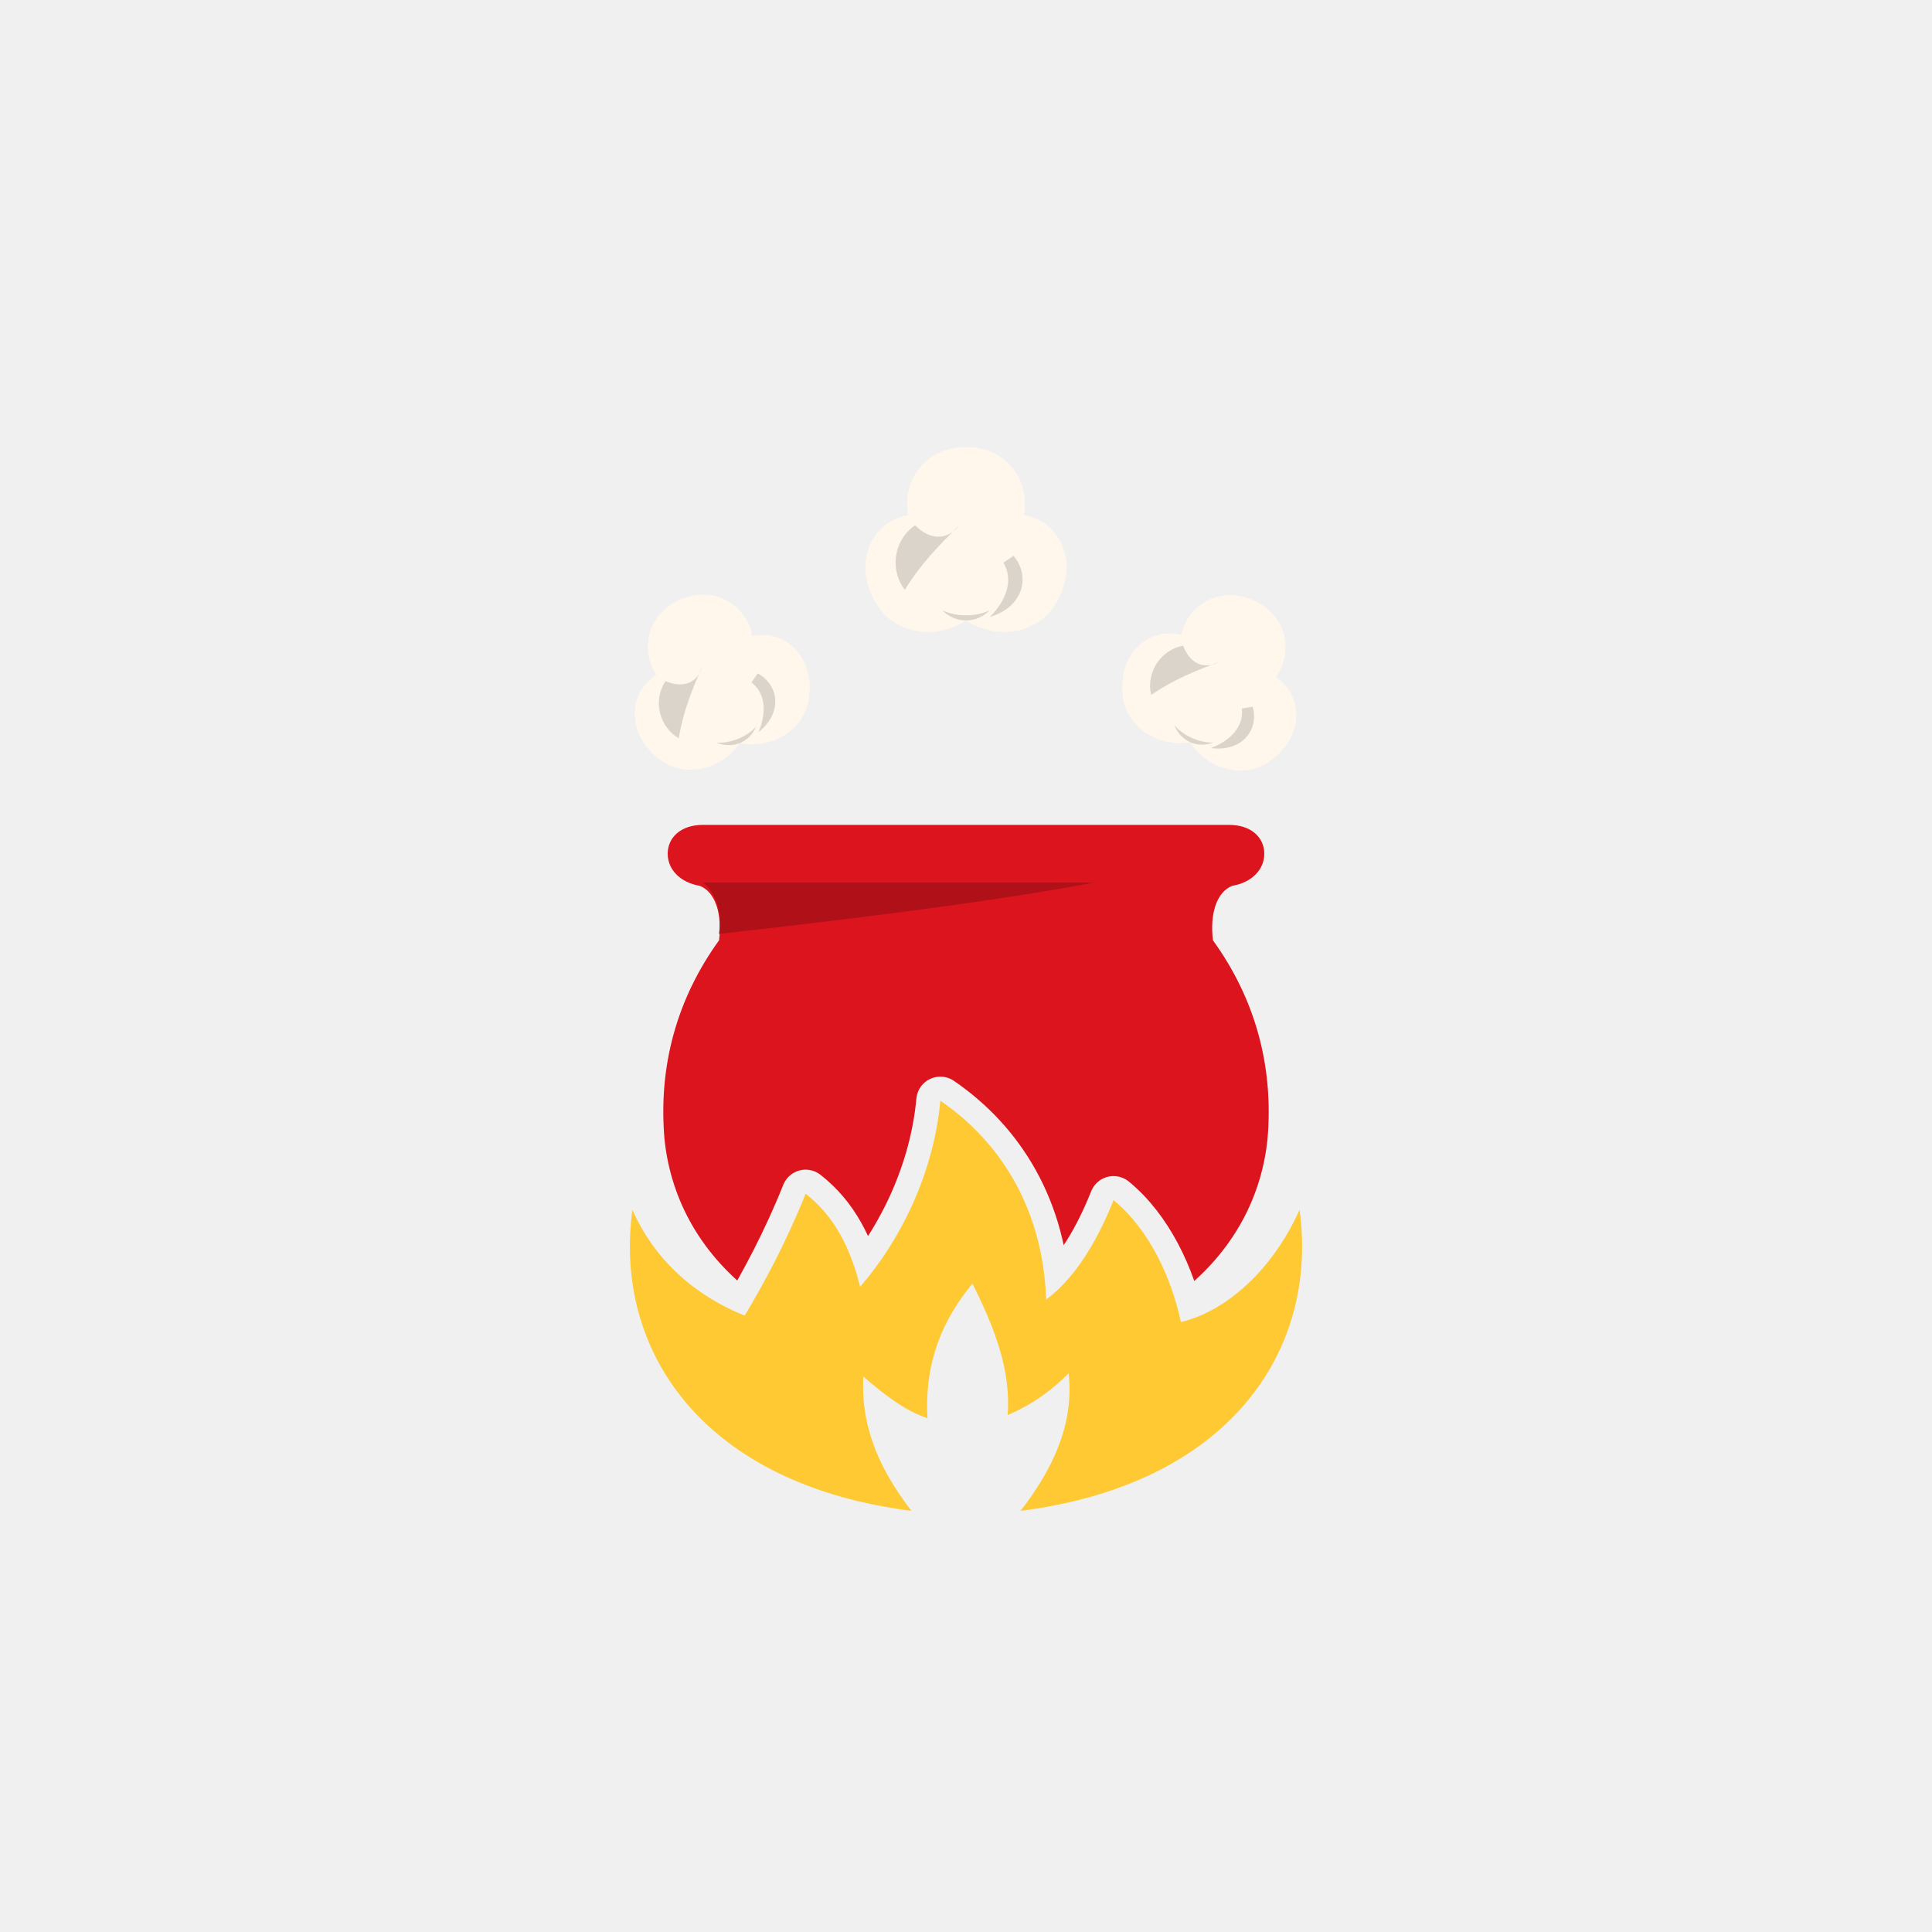
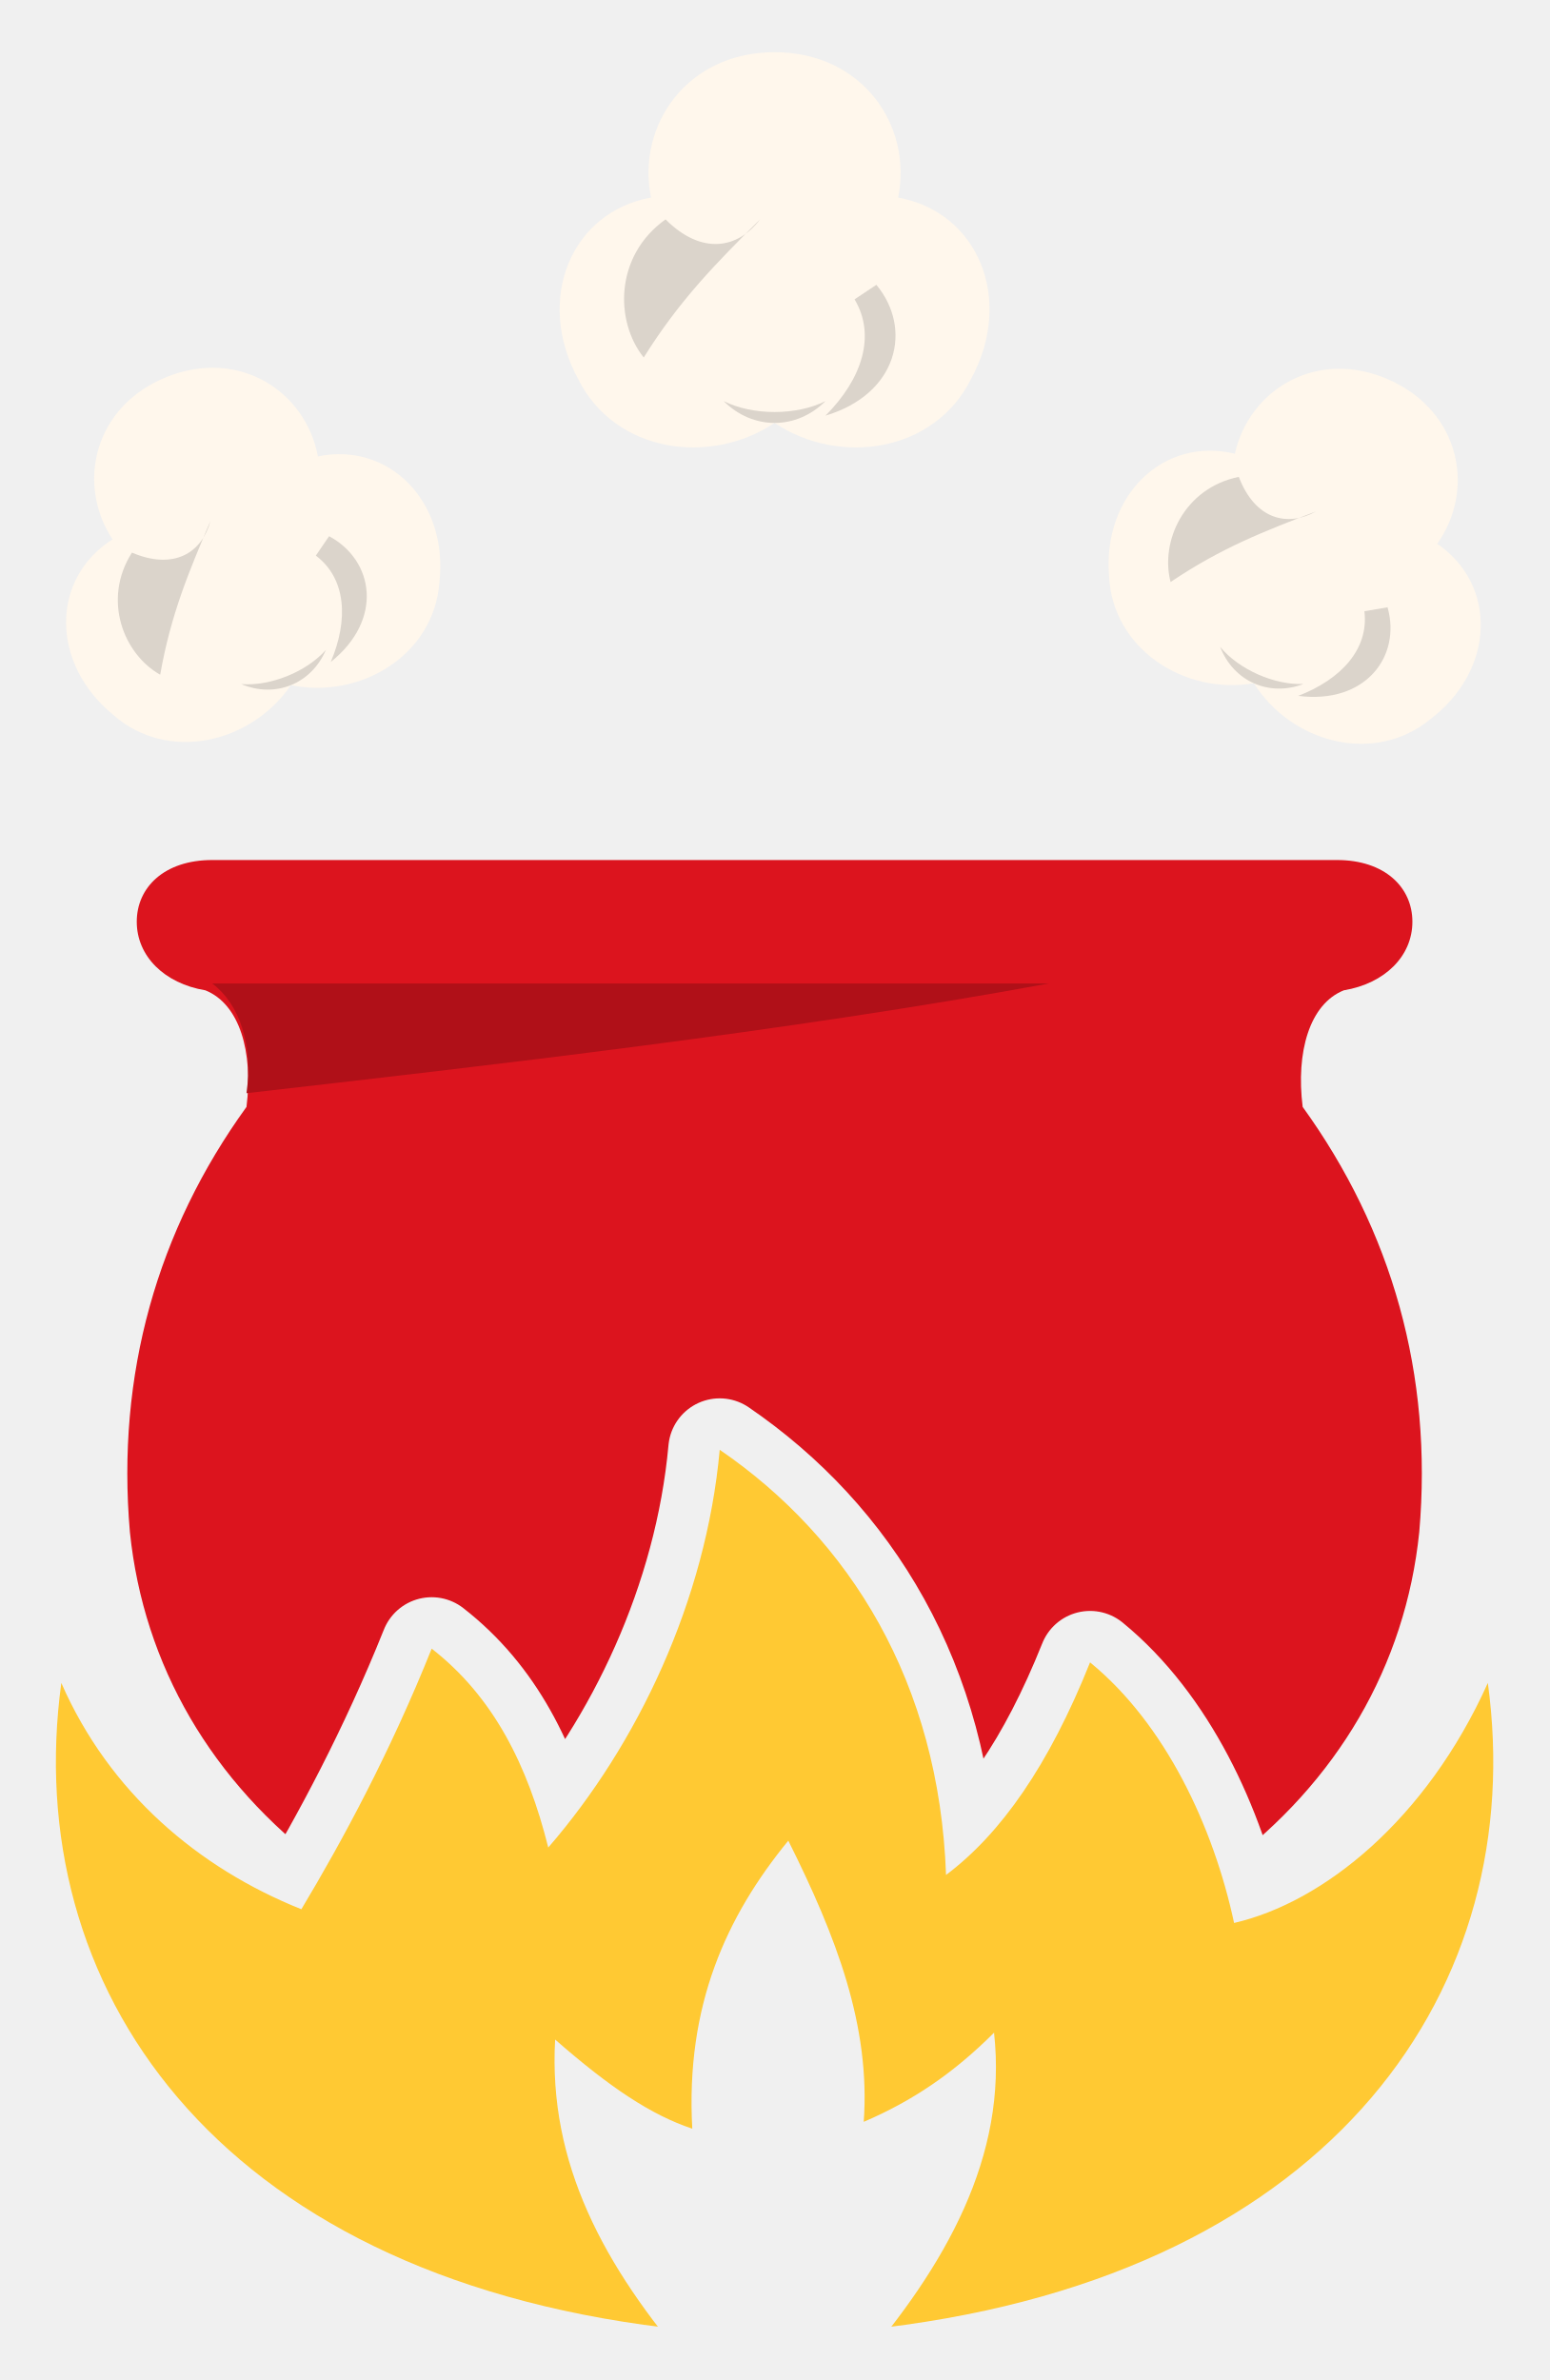
- <svg xmlns="http://www.w3.org/2000/svg" viewBox="0 0 512 512" width="512" height="512">
+ <svg xmlns="http://www.w3.org/2000/svg" viewBox="160 112 192 295">
  <defs>
    <clipPath id="kfs-shape-clip">
      <rect x="0" y="0" width="512" height="512" />
    </clipPath>
    <mask id="kfs-kettle-mask" maskUnits="userSpaceOnUse" x="0" y="0" width="512" height="512">
      <rect x="0" y="0" width="512" height="512" fill="white" />
      <path d="M 152 332 C 146 376, 174 418, 240 426 C 250 427, 262 427, 272 426 C 338 418, 366 376, 360 332 C 351 352, 336 364, 323 367 C 320 353, 313 338, 302 329 C 296 344, 289 354, 281 360 C 280 332, 267 311, 248 298 C 246 320, 236 341, 223 356 C 220 344, 215 334, 206 327 C 200 342, 193 355, 187 365 C 172 359, 159 348, 152 332 Z" fill="black" stroke="black" stroke-width="15" stroke-linejoin="round" />
    </mask>
    <mask id="kfs-flame-mask" maskUnits="userSpaceOnUse" x="0" y="0" width="512" height="512">
      <rect x="0" y="0" width="512" height="512" fill="white" />
      <path d="M 244 432 C 231 417, 223 402, 224 384 C 232 391, 238 395, 244 397 C 243 379, 249 366, 258 355 C 265 369, 270 382, 269 396 C 276 393, 282 389, 288 383 C 290 401, 281 417, 268 432 Z" fill="black" />
    </mask>
  </defs>
  <g clip-path="url(#kfs-shape-clip)">
    <g transform="translate(256 256) scale(0.850) translate(-256 -256)">
      <g id="popcorns">
        <g transform="translate(256 126) scale(1.06)">
          <path d="M 0 -30 C 12 -30, 19 -20, 17 -10 C 28 -8, 33 4, 27 15 C 22 25, 9 27, 0 21 C -9 27, -22 25, -27 15 C -33 4, -28 -8, -17 -10 C -19 -20, -12 -30, 0 -30 Z" fill="#FFF7EC" />
          <path d="M -15 -7 C -10 -2, -5 -3, -2 -7 C -8 -1, -13 4, -18 12 C -22 7, -22 -2, -15 -7 Z M 14 2 C 19 8, 17 17, 7 20 C 12 15, 14 9, 11 4 Z M -7 18 C -3 20, 3 20, 7 18 C 3 22, -3 22, -7 18 Z" fill="#DBD4CB" />
        </g>
        <g transform="translate(178 168) rotate(-22) scale(0.95)">
          <path d="M 0 -30 C 12 -30, 19 -20, 17 -10 C 28 -8, 33 4, 27 15 C 22 25, 9 27, 0 21 C -9 27, -22 25, -27 15 C -33 4, -28 -8, -17 -10 C -19 -20, -12 -30, 0 -30 Z" fill="#FFF7EC" />
          <path d="M -15 -7 C -10 -2, -5 -3, -2 -7 C -8 -1, -13 4, -18 12 C -22 7, -22 -2, -15 -7 Z M 14 2 C 19 8, 17 17, 7 20 C 12 15, 14 9, 11 4 Z M -7 18 C -3 20, 3 20, 7 18 C 3 22, -3 22, -7 18 Z" fill="#DBD4CB" />
        </g>
        <g transform="translate(334 168) rotate(24) scale(0.95)">
          <path d="M 0 -30 C 12 -30, 19 -20, 17 -10 C 28 -8, 33 4, 27 15 C 22 25, 9 27, 0 21 C -9 27, -22 25, -27 15 C -33 4, -28 -8, -17 -10 C -19 -20, -12 -30, 0 -30 Z" fill="#FFF7EC" />
          <path d="M -15 -7 C -10 -2, -5 -3, -2 -7 C -8 -1, -13 4, -18 12 C -22 7, -22 -2, -15 -7 Z M 14 2 C 19 8, 17 17, 7 20 C 12 15, 14 9, 11 4 Z M -7 18 C -3 20, 3 20, 7 18 C 3 22, -3 22, -7 18 Z" fill="#DBD4CB" />
        </g>
      </g>
      <g id="kettle" mask="url(#kfs-kettle-mask)">
        <path d="M 174 212 L 338 212 C 345 212, 349 216, 349 221 C 349 226, 345 230, 339 231 C 334 233, 332 240, 333 248 C 346 266, 352 287, 350 310 C 346 349, 310 378, 256 378 C 202 378, 166 349, 162 310 C 160 287, 166 266, 179 248 C 180 240, 178 233, 173 231 C 167 230, 163 226, 163 221 C 163 216, 167 212, 174 212 Z" fill="#DC141E" />
        <path d="M 174 230 L 296 230 C 258 237, 214 242, 179 246 C 180 239, 178 233, 174 230 Z" fill="#B01018" />
      </g>
      <g id="flame" mask="url(#kfs-flame-mask)">
        <path d="M 152 332 C 146 376, 174 418, 240 426 C 250 427, 262 427, 272 426 C 338 418, 366 376, 360 332 C 351 352, 336 364, 323 367 C 320 353, 313 338, 302 329 C 296 344, 289 354, 281 360 C 280 332, 267 311, 248 298 C 246 320, 236 341, 223 356 C 220 344, 215 334, 206 327 C 200 342, 193 355, 187 365 C 172 359, 159 348, 152 332 Z" fill="#FFC933" />
      </g>
    </g>
  </g>
</svg>
